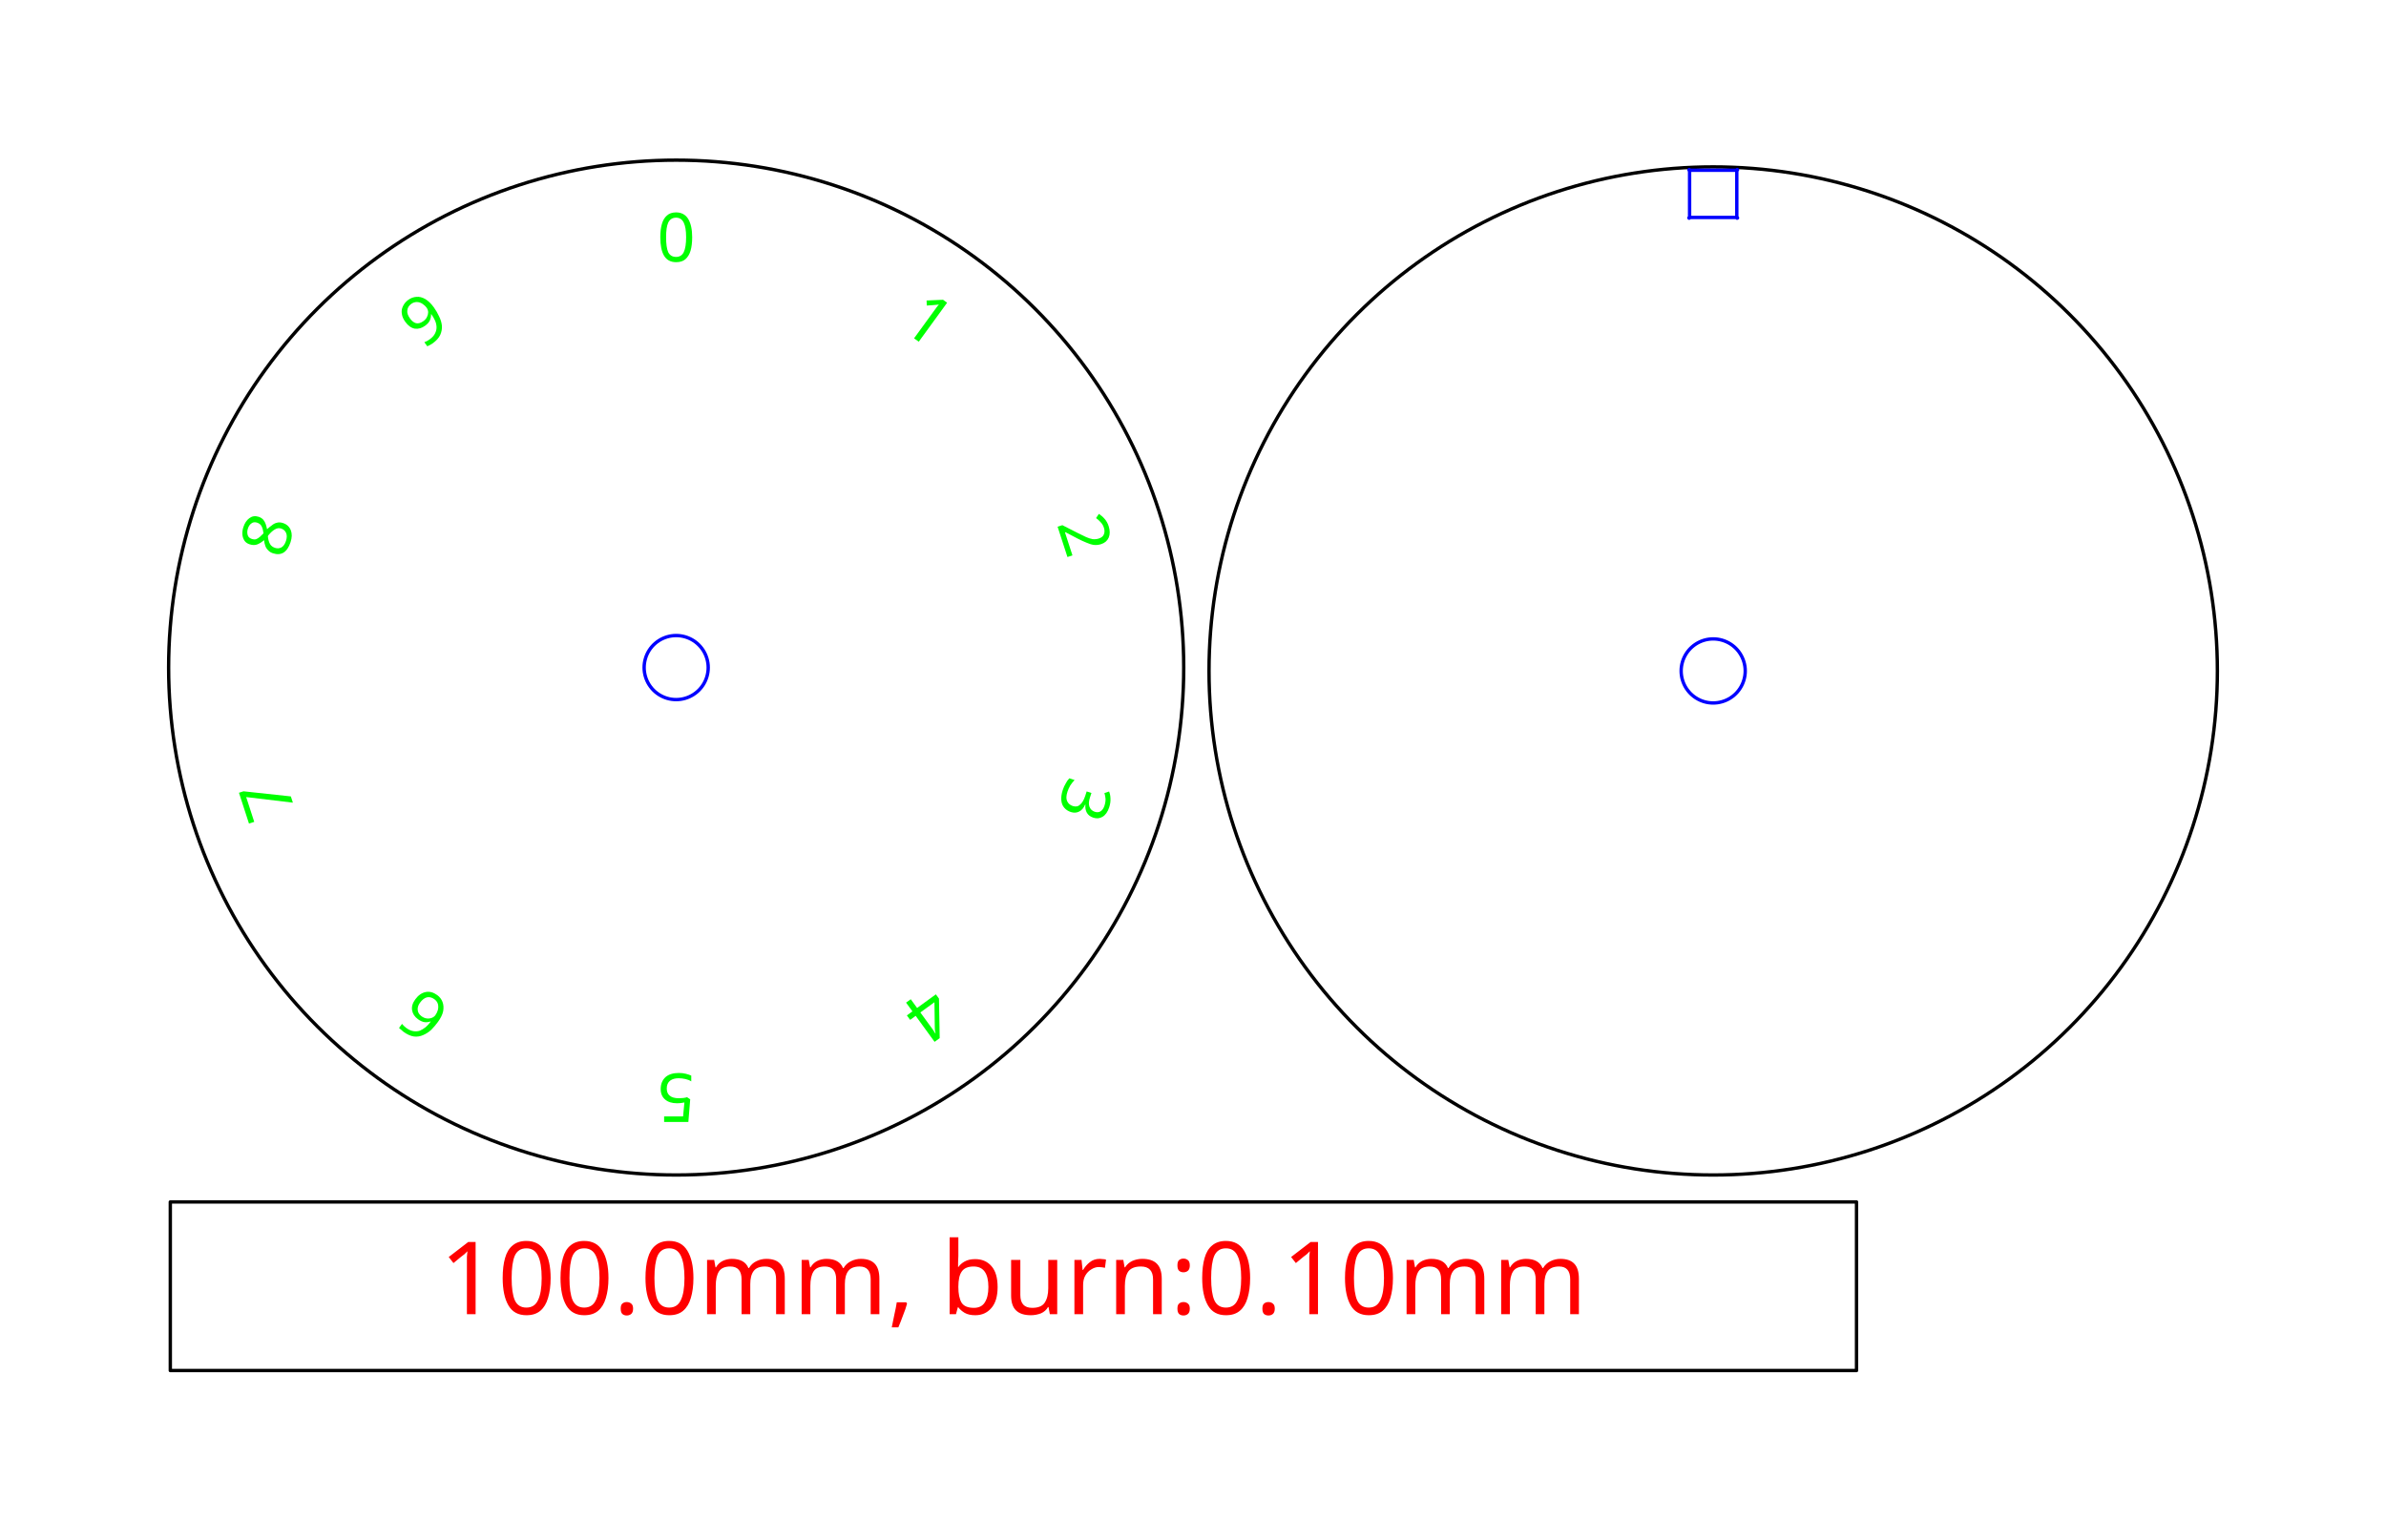
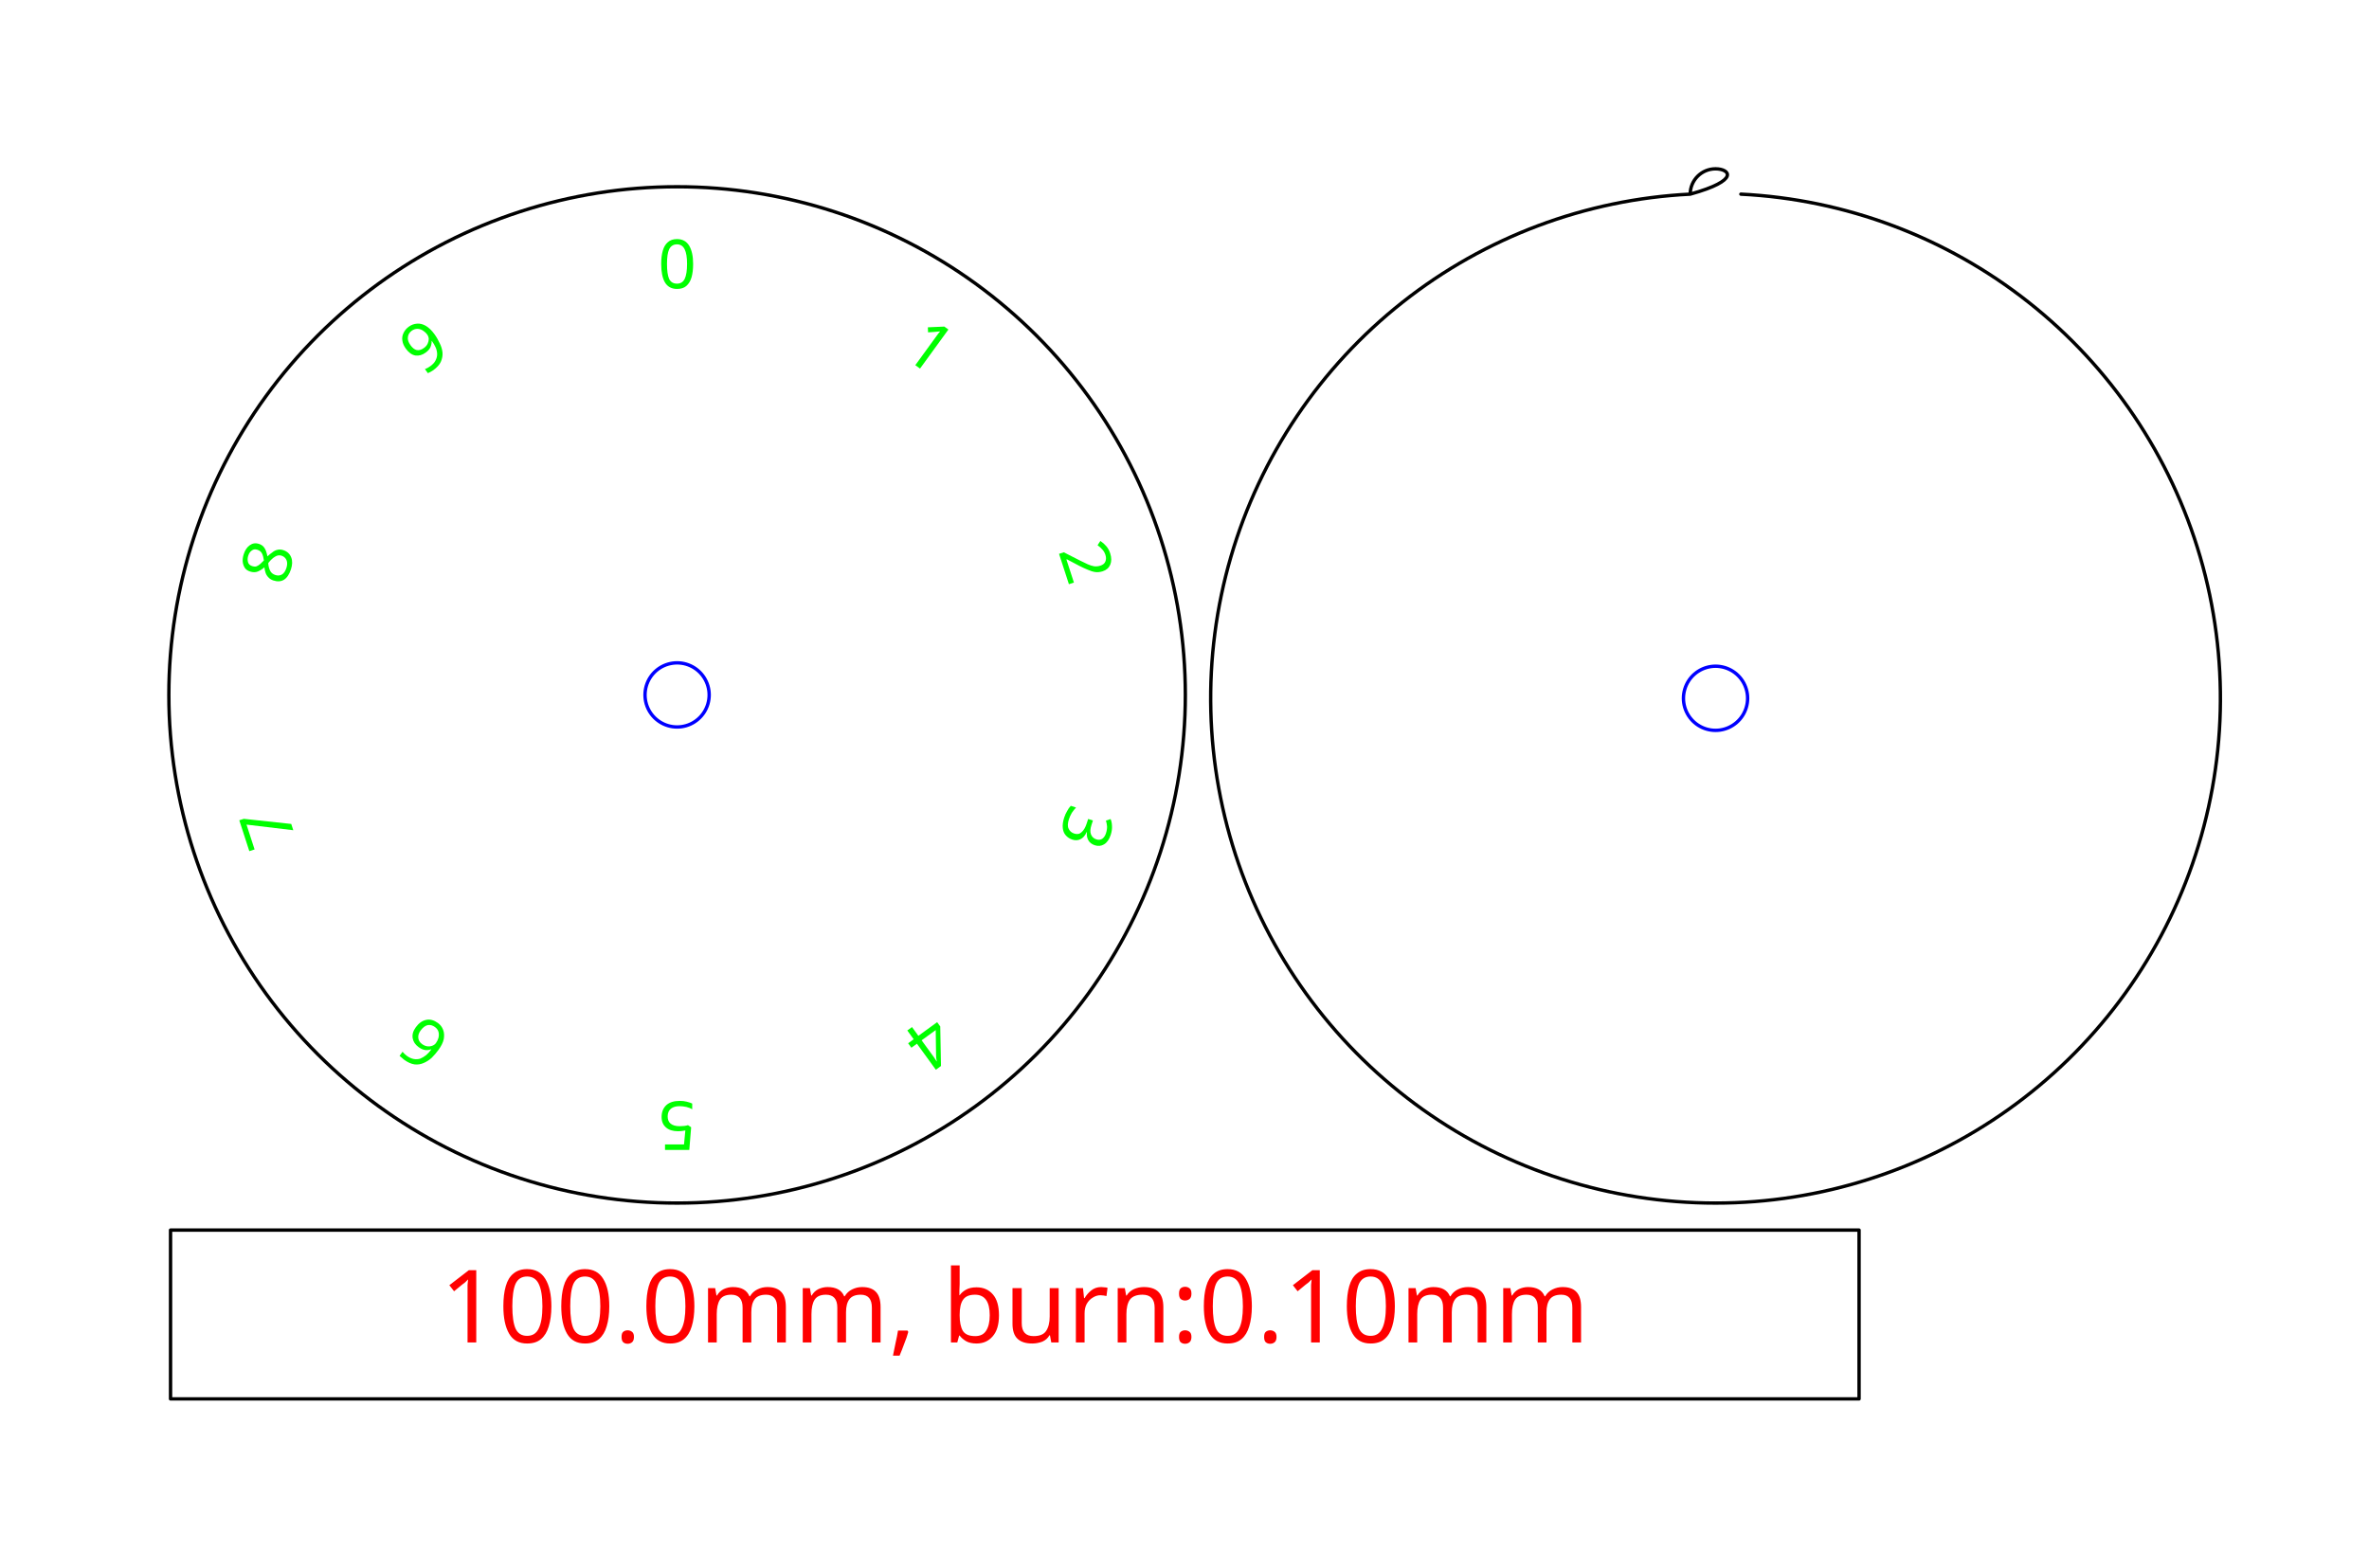
- <svg xmlns="http://www.w3.org/2000/svg" height="91.30mm" viewBox="0.0 0.0 141.50 91.30" width="141.50mm">
+ <svg xmlns="http://www.w3.org/2000/svg" height="92.86mm" viewBox="0.0 0.0 140.30 92.86" width="140.30mm">
  <g id="p-0" style="fill:none;stroke-linecap:round;stroke-linejoin:round;">
-     <path d="M 10.100 81.300 H 110.100 V 71.300 H 10.100 V 81.300 Z" stroke="rgb(0,0,0)" stroke-width="0.20" />
-     <text dominant-baseline="hanging" font-size="6px" style="font-family: sans-serif ; font-weight: normal; font-style: normal; fill: rgb(255,0,0)" text-anchor="middle" transform="matrix( 1.000 0.000 0.000 1.000 60.100 73.300 )">100.0mm, burn:0.10mm</text>
+     <path d="M 10.100 82.862 H 110.100 V 72.862 H 10.100 V 82.862 Z" stroke="rgb(0,0,0)" stroke-width="0.20" />
+     <text dominant-baseline="hanging" font-size="6px" style="font-family: sans-serif ; font-weight: normal; font-style: normal; fill: rgb(255,0,0)" text-anchor="middle" transform="matrix( 1.000 0.000 0.000 1.000 60.100 74.862 )">100.0mm, burn:0.10mm</text>
  </g>
  <g id="p-1" style="fill:none;stroke-linecap:round;stroke-linejoin:round;">
-     <path d="M 70.200 39.600 C 70.200 33.244 68.188 27.050 64.451 21.908 C 60.715 16.765 55.447 12.937 49.401 10.973 C 43.356 9.009 36.844 9.009 30.799 10.973 C 24.753 12.937 19.485 16.765 15.749 21.908 C 12.012 27.050 10.000 33.244 10.000 39.600 C 10.000 45.956 12.012 52.150 15.749 57.292 C 19.485 62.435 24.753 66.263 30.799 68.227 C 36.844 70.191 43.356 70.191 49.401 68.227 C 55.447 66.263 60.715 62.435 64.451 57.292 C 68.188 52.150 70.200 45.956 70.200 39.600 Z" stroke="rgb(0,0,0)" stroke-width="0.20" />
-     <path d="M 42.000 39.600 C 42.000 39.964 41.895 40.321 41.698 40.627 C 41.501 40.934 41.221 41.177 40.889 41.328 C 40.558 41.480 40.190 41.532 39.830 41.481 C 39.469 41.429 39.131 41.274 38.856 41.036 C 38.580 40.797 38.380 40.485 38.277 40.135 C 38.174 39.786 38.174 39.414 38.277 39.065 C 38.380 38.715 38.580 38.403 38.856 38.164 C 39.131 37.926 39.469 37.771 39.830 37.719 C 40.190 37.668 40.558 37.720 40.889 37.872 C 41.221 38.023 41.501 38.266 41.698 38.573 C 41.895 38.879 42.000 39.236 42.000 39.600 Z" stroke="rgb(0,0,255)" stroke-width="0.20" />
-     <text dominant-baseline="hanging" font-size="4.0px" style="font-family: sans-serif ; font-weight: normal; font-style: normal; fill: rgb(0,255,0)" text-anchor="middle" transform="matrix( 1.000 0.000 0.000 1.000 40.100 12.400 )">0</text>
-     <text dominant-baseline="hanging" font-size="4.0px" style="font-family: sans-serif ; font-weight: normal; font-style: normal; fill: rgb(0,255,0)" text-anchor="middle" transform="matrix( 0.809 0.588 -0.588 0.809 56.088 17.595 )">1</text>
-     <text dominant-baseline="hanging" font-size="4.0px" style="font-family: sans-serif ; font-weight: normal; font-style: normal; fill: rgb(0,255,0)" text-anchor="middle" transform="matrix( 0.309 0.951 -0.951 0.309 65.969 31.195 )">2</text>
-     <text dominant-baseline="hanging" font-size="4.0px" style="font-family: sans-serif ; font-weight: normal; font-style: normal; fill: rgb(0,255,0)" text-anchor="middle" transform="matrix( -0.309 0.951 -0.951 -0.309 65.969 48.005 )">3</text>
-     <text dominant-baseline="hanging" font-size="4.0px" style="font-family: sans-serif ; font-weight: normal; font-style: normal; fill: rgb(0,255,0)" text-anchor="middle" transform="matrix( -0.809 0.588 -0.588 -0.809 56.088 61.605 )">4</text>
-     <text dominant-baseline="hanging" font-size="4.0px" style="font-family: sans-serif ; font-weight: normal; font-style: normal; fill: rgb(0,255,0)" text-anchor="middle" transform="matrix( -1.000 0.000 -0.000 -1.000 40.100 66.800 )">5</text>
-     <text dominant-baseline="hanging" font-size="4.0px" style="font-family: sans-serif ; font-weight: normal; font-style: normal; fill: rgb(0,255,0)" text-anchor="middle" transform="matrix( -0.809 -0.588 0.588 -0.809 24.112 61.605 )">6</text>
-     <text dominant-baseline="hanging" font-size="4.0px" style="font-family: sans-serif ; font-weight: normal; font-style: normal; fill: rgb(0,255,0)" text-anchor="middle" transform="matrix( -0.309 -0.951 0.951 -0.309 14.231 48.005 )">7</text>
-     <text dominant-baseline="hanging" font-size="4.0px" style="font-family: sans-serif ; font-weight: normal; font-style: normal; fill: rgb(0,255,0)" text-anchor="middle" transform="matrix( 0.309 -0.951 0.951 0.309 14.231 31.195 )">8</text>
-     <text dominant-baseline="hanging" font-size="4.0px" style="font-family: sans-serif ; font-weight: normal; font-style: normal; fill: rgb(0,255,0)" text-anchor="middle" transform="matrix( 0.809 -0.588 0.588 0.809 24.112 17.595 )">9</text>
+     <path d="M 70.200 41.162 C 70.200 34.806 68.188 28.613 64.451 23.470 C 60.715 18.328 55.447 14.500 49.401 12.536 C 43.356 10.571 36.844 10.571 30.799 12.536 C 24.753 14.500 19.485 18.328 15.749 23.470 C 12.012 28.613 10.000 34.806 10.000 41.162 C 10.000 47.519 12.012 53.712 15.749 58.855 C 19.485 63.997 24.753 67.825 30.799 69.789 C 36.844 71.753 43.356 71.753 49.401 69.789 C 55.447 67.825 60.715 63.997 64.451 58.855 C 68.188 53.712 70.200 47.519 70.200 41.162 Z" stroke="rgb(0,0,0)" stroke-width="0.20" />
+     <path d="M 42.000 41.162 C 42.000 41.527 41.895 41.883 41.698 42.190 C 41.501 42.496 41.221 42.739 40.889 42.891 C 40.558 43.042 40.190 43.095 39.830 43.043 C 39.469 42.991 39.131 42.837 38.856 42.598 C 38.580 42.360 38.380 42.047 38.277 41.698 C 38.174 41.348 38.174 40.977 38.277 40.627 C 38.380 40.278 38.580 39.965 38.856 39.726 C 39.131 39.488 39.469 39.334 39.830 39.282 C 40.190 39.230 40.558 39.283 40.889 39.434 C 41.221 39.585 41.501 39.829 41.698 40.135 C 41.895 40.442 42.000 40.798 42.000 41.162 Z" stroke="rgb(0,0,255)" stroke-width="0.20" />
+     <text dominant-baseline="hanging" font-size="4.0px" style="font-family: sans-serif ; font-weight: normal; font-style: normal; fill: rgb(0,255,0)" text-anchor="middle" transform="matrix( 1.000 0.000 0.000 1.000 40.100 13.962 )">0</text>
+     <text dominant-baseline="hanging" font-size="4.0px" style="font-family: sans-serif ; font-weight: normal; font-style: normal; fill: rgb(0,255,0)" text-anchor="middle" transform="matrix( 0.809 0.588 -0.588 0.809 56.088 19.157 )">1</text>
+     <text dominant-baseline="hanging" font-size="4.0px" style="font-family: sans-serif ; font-weight: normal; font-style: normal; fill: rgb(0,255,0)" text-anchor="middle" transform="matrix( 0.309 0.951 -0.951 0.309 65.969 32.757 )">2</text>
+     <text dominant-baseline="hanging" font-size="4.0px" style="font-family: sans-serif ; font-weight: normal; font-style: normal; fill: rgb(0,255,0)" text-anchor="middle" transform="matrix( -0.309 0.951 -0.951 -0.309 65.969 49.568 )">3</text>
+     <text dominant-baseline="hanging" font-size="4.0px" style="font-family: sans-serif ; font-weight: normal; font-style: normal; fill: rgb(0,255,0)" text-anchor="middle" transform="matrix( -0.809 0.588 -0.588 -0.809 56.088 63.168 )">4</text>
+     <text dominant-baseline="hanging" font-size="4.0px" style="font-family: sans-serif ; font-weight: normal; font-style: normal; fill: rgb(0,255,0)" text-anchor="middle" transform="matrix( -1.000 0.000 -0.000 -1.000 40.100 68.362 )">5</text>
+     <text dominant-baseline="hanging" font-size="4.0px" style="font-family: sans-serif ; font-weight: normal; font-style: normal; fill: rgb(0,255,0)" text-anchor="middle" transform="matrix( -0.809 -0.588 0.588 -0.809 24.112 63.168 )">6</text>
+     <text dominant-baseline="hanging" font-size="4.0px" style="font-family: sans-serif ; font-weight: normal; font-style: normal; fill: rgb(0,255,0)" text-anchor="middle" transform="matrix( -0.309 -0.951 0.951 -0.309 14.231 49.568 )">7</text>
+     <text dominant-baseline="hanging" font-size="4.0px" style="font-family: sans-serif ; font-weight: normal; font-style: normal; fill: rgb(0,255,0)" text-anchor="middle" transform="matrix( 0.309 -0.951 0.951 0.309 14.231 32.757 )">8</text>
+     <text dominant-baseline="hanging" font-size="4.0px" style="font-family: sans-serif ; font-weight: normal; font-style: normal; fill: rgb(0,255,0)" text-anchor="middle" transform="matrix( 0.809 -0.588 0.588 0.809 24.112 19.157 )">9</text>
  </g>
  <g id="p-2" style="fill:none;stroke-linecap:round;stroke-linejoin:round;">
-     <path d="M 131.500 39.800 C 131.500 33.486 129.501 27.334 125.790 22.225 C 122.078 17.117 116.845 13.315 110.840 11.363 C 104.834 9.412 98.366 9.412 92.360 11.363 C 86.355 13.315 81.122 17.117 77.410 22.225 C 73.699 27.334 71.700 33.486 71.700 39.800 C 71.700 46.114 73.699 52.266 77.410 57.375 C 81.122 62.483 86.355 66.285 92.360 68.237 C 98.366 70.188 104.834 70.188 110.840 68.237 C 116.845 66.285 122.078 62.483 125.790 57.375 C 129.501 52.266 131.500 46.114 131.500 39.800 Z" stroke="rgb(0,0,0)" stroke-width="0.20" />
-     <path d="M 101.600 12.900 H 100.200 C 100.100 12.900 100.200 13.000 100.200 12.900 V 10.100 C 100.200 10.000 100.100 10.100 100.200 10.100 H 103.000 C 103.100 10.100 103.000 10.000 103.000 10.100 V 12.900 C 103.000 13.000 103.100 12.900 103.000 12.900 H 101.600 Z" stroke="rgb(0,0,255)" stroke-width="0.20" />
-     <path d="M 103.500 39.800 C 103.500 40.164 103.395 40.521 103.198 40.827 C 103.001 41.134 102.721 41.377 102.389 41.528 C 102.058 41.680 101.690 41.732 101.330 41.681 C 100.969 41.629 100.631 41.474 100.356 41.236 C 100.080 40.997 99.880 40.685 99.777 40.335 C 99.674 39.986 99.674 39.614 99.777 39.265 C 99.880 38.915 100.080 38.603 100.356 38.364 C 100.631 38.126 100.969 37.971 101.330 37.919 C 101.690 37.868 102.058 37.920 102.389 38.072 C 102.721 38.223 103.001 38.466 103.198 38.773 C 103.395 39.079 103.500 39.436 103.500 39.800 Z" stroke="rgb(0,0,255)" stroke-width="0.20" />
+     <path d="M 103.100 11.500 C 109.304 11.812 115.257 14.048 120.132 17.898 C 125.006 21.748 128.561 27.020 130.302 32.983 C 132.043 38.946 131.883 45.303 129.845 51.171 C 127.808 57.039 123.993 62.127 118.931 65.727 C 113.869 69.328 107.812 71.262 101.600 71.262 C 95.388 71.262 89.331 69.328 84.269 65.727 C 79.207 62.127 75.392 57.039 73.355 51.171 C 71.317 45.303 71.157 38.946 72.898 32.983 C 74.639 27.020 78.194 21.748 83.068 17.898 C 87.943 14.048 93.896 11.812 100.100 11.500 C 103.100 10.672 102.428 10.000 101.600 10.000 C 100.772 10.000 100.100 10.672 100.100 11.500" stroke="rgb(0,0,0)" stroke-width="0.20" />
+     <path d="M 103.500 41.362 C 103.500 41.727 103.395 42.083 103.198 42.390 C 103.001 42.696 102.721 42.939 102.389 43.091 C 102.058 43.242 101.690 43.295 101.330 43.243 C 100.969 43.191 100.631 43.037 100.356 42.798 C 100.080 42.560 99.880 42.247 99.777 41.898 C 99.674 41.548 99.674 41.177 99.777 40.827 C 99.880 40.478 100.080 40.165 100.356 39.926 C 100.631 39.688 100.969 39.534 101.330 39.482 C 101.690 39.430 102.058 39.483 102.389 39.634 C 102.721 39.785 103.001 40.029 103.198 40.335 C 103.395 40.642 103.500 40.998 103.500 41.362 Z" stroke="rgb(0,0,255)" stroke-width="0.20" />
  </g>
</svg>
